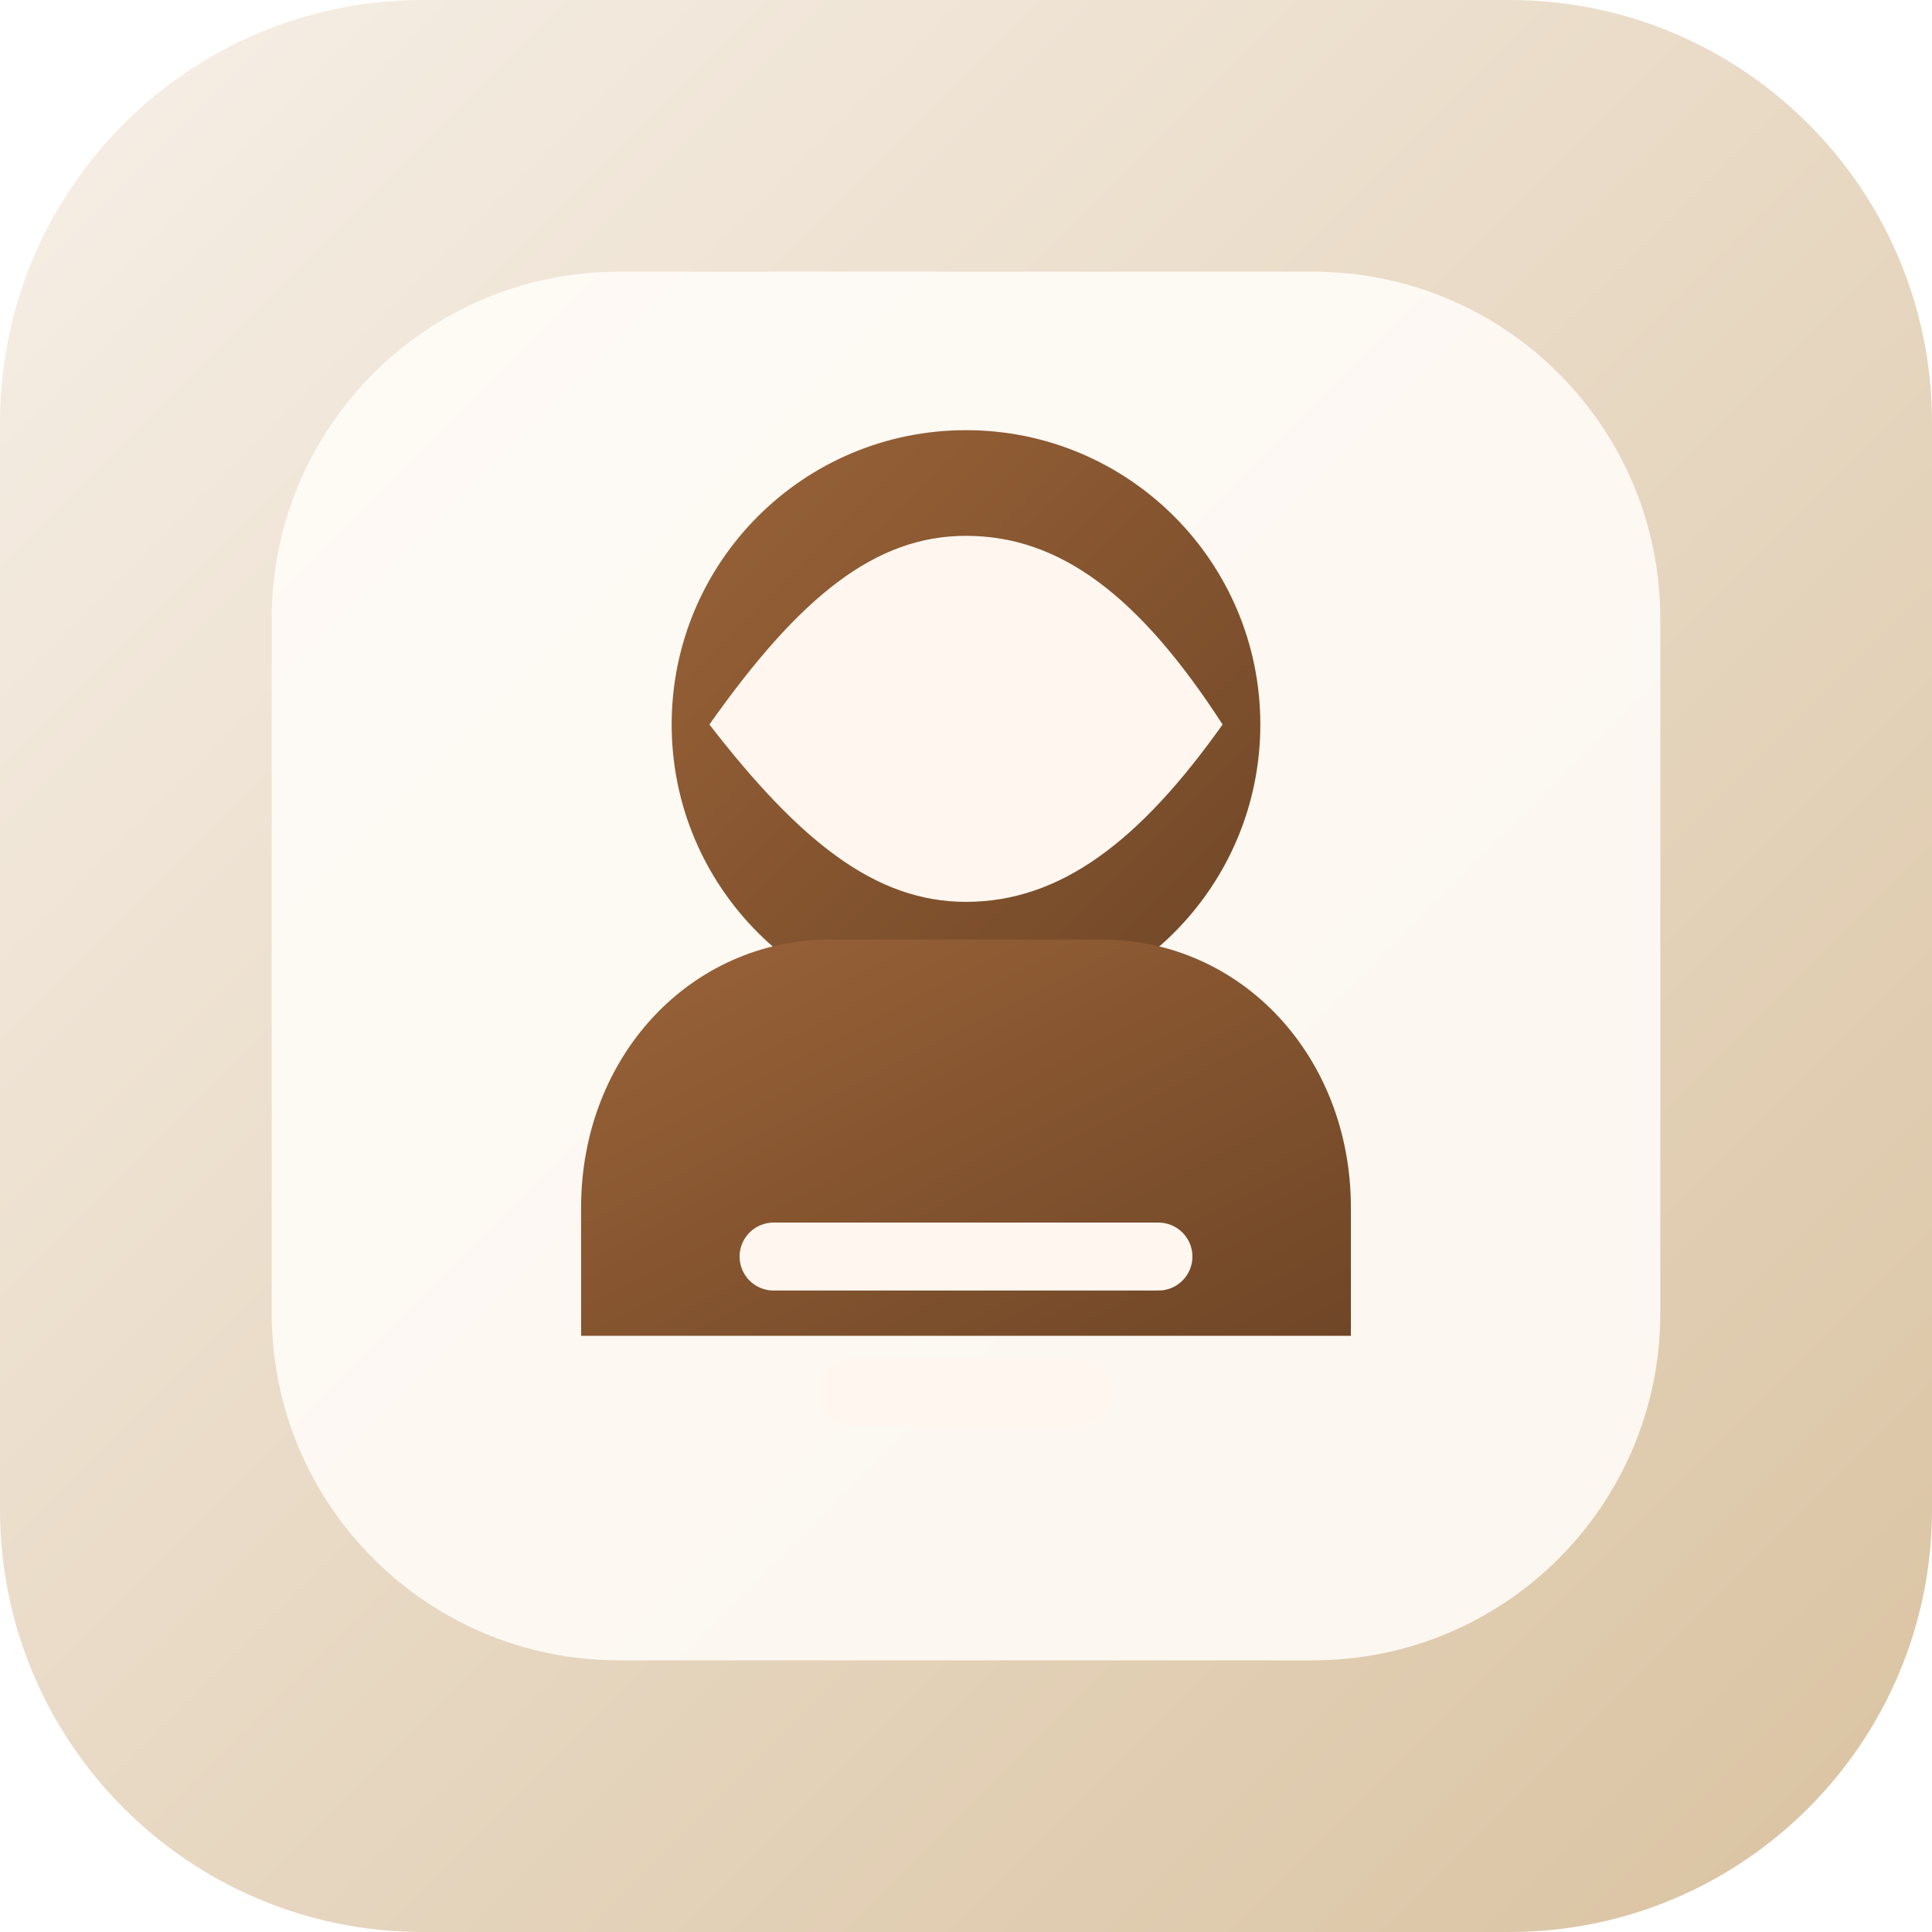
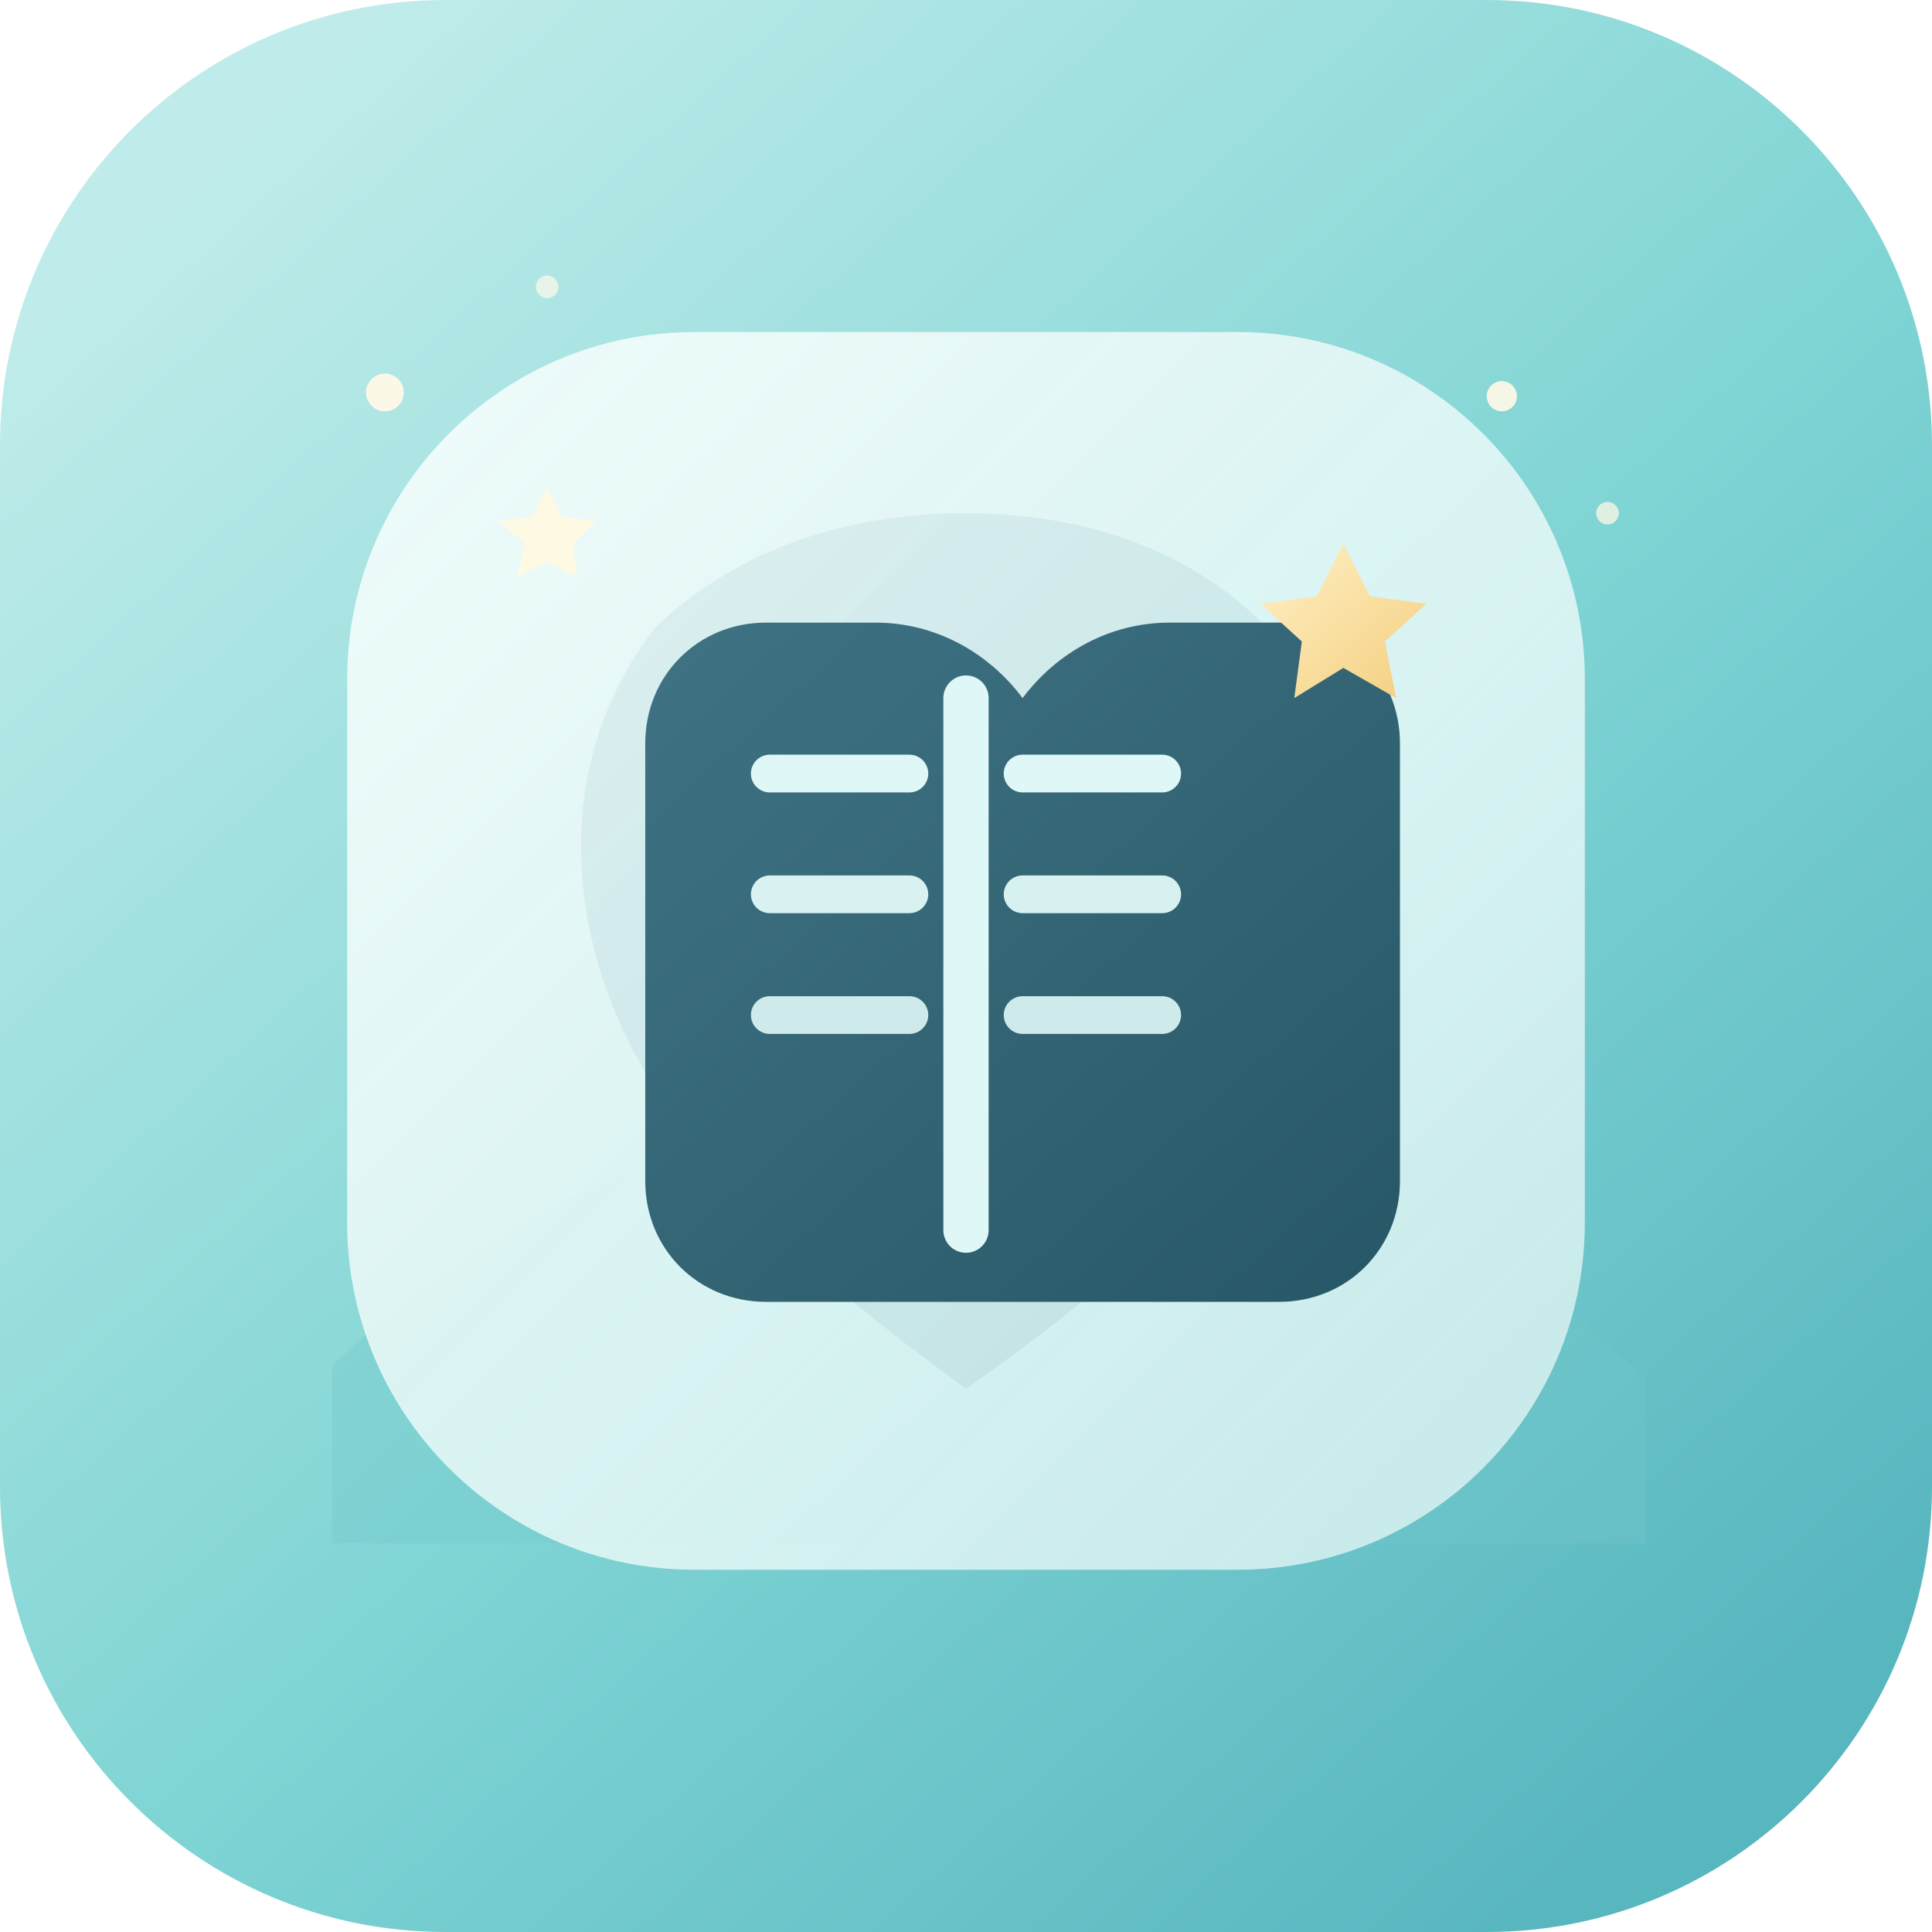
<svg xmlns="http://www.w3.org/2000/svg" viewBox="0 0 512 512">
  <defs>
-     <linearGradient id="bg" x1="0%" x2="100%" y1="0%" y2="100%">
-       <stop offset="0%" stop-color="#f7f0e8" />
-       <stop offset="100%" stop-color="#d9c2a0" />
+     <linearGradient id="bg" x1="12%" y1="8%" x2="88%" y2="92%">
+       <stop offset="0%" stop-color="#bfecea" />
+       <stop offset="55%" stop-color="#7fd4d4" />
+       <stop offset="100%" stop-color="#58b6bf" />
    </linearGradient>
-     <linearGradient id="accent" x1="0%" x2="100%" y1="0%" y2="100%">
-       <stop offset="0%" stop-color="#9a6338" />
-       <stop offset="100%" stop-color="#6f4627" />
+     <linearGradient id="card" x1="0%" y1="0%" x2="100%" y2="100%">
+       <stop offset="0%" stop-color="#f7fffe" stop-opacity="0.96" />
+       <stop offset="100%" stop-color="#d9f2f1" stop-opacity="0.88" />
+     </linearGradient>
+     <linearGradient id="ink" x1="0%" y1="0%" x2="100%" y2="100%">
+       <stop offset="0%" stop-color="#3f7384" />
+       <stop offset="100%" stop-color="#275766" />
+     </linearGradient>
+     <linearGradient id="gold" x1="0%" y1="0%" x2="100%" y2="100%">
+       <stop offset="0%" stop-color="#fff1c7" />
+       <stop offset="100%" stop-color="#f4ce7e" />
    </linearGradient>
  </defs>
-   <rect width="512" height="512" rx="112" fill="url(#bg)" />
-   <rect x="72" y="72" width="368" height="368" rx="92" fill="rgba(255,252,247,0.9)" />
-   <circle cx="256" cy="192" r="78" fill="url(#accent)" />
-   <path d="M188 192c24-34 44-50 68-50 25 0 46 16 68 50-22 31-43 47-68 47-24 0-44-16-68-47z" fill="#fff7ef" />
-   <path d="M154 320c0-40 29-71 66-71h72c37 0 66 31 66 71v34H154z" fill="url(#accent)" />
-   <path d="M205 333h102" stroke="#fff7ef" stroke-linecap="round" stroke-width="18" />
-   <path d="M226 369h60" stroke="#fff7ef" stroke-linecap="round" stroke-width="18" />
+   <rect width="512" height="512" rx="118" fill="url(#bg)" />
+   <circle cx="102" cy="104" r="5" fill="#fff9e8" opacity="0.95" />
+   <circle cx="145" cy="76" r="3" fill="#fff9e8" opacity="0.7" />
+   <circle cx="398" cy="105" r="4" fill="#fff9e8" opacity="0.92" />
+   <circle cx="426" cy="136" r="3" fill="#fff9e8" opacity="0.75" />
+   <path d="M88 362c43-42 104-70 171-70 70 0 132 29 177 73v44H88z" fill="#72c5c9" opacity="0.32" />
+   <rect x="92" y="88" width="328" height="328" rx="92" fill="url(#card)" opacity="0.94" />
+   <path d="M174 166c20-19 48-30 82-30 60 0 102 36 102 88 0 64-52 109-102 144-48-35-102-80-102-144 0-23 8-43 20-58z" fill="url(#ink)" opacity="0.08" />
+   <path d="M171 197c0-18 14-32 32-32h29c16 0 30 8 39 20 9-12 23-20 39-20h29c18 0 32 14 32 32v116c0 18-14 32-32 32H203c-18 0-32-14-32-32z" fill="url(#ink)" />
+   <path d="M256 185v141" stroke="#dff8f7" stroke-width="12" stroke-linecap="round" />
+   <path d="M204 205h37" stroke="#dff8f7" stroke-width="10" stroke-linecap="round" />
+   <path d="M271 205h37" stroke="#dff8f7" stroke-width="10" stroke-linecap="round" />
+   <path d="M204 237h37" stroke="#dff8f7" stroke-width="10" stroke-linecap="round" opacity="0.95" />
+   <path d="M271 237h37" stroke="#dff8f7" stroke-width="10" stroke-linecap="round" opacity="0.95" />
+   <path d="M204 269h37" stroke="#dff8f7" stroke-width="10" stroke-linecap="round" opacity="0.9" />
+   <path d="M271 269h37" stroke="#dff8f7" stroke-width="10" stroke-linecap="round" opacity="0.9" />
+   <path d="M356 144l7 14 15 2-11 10 3 15-14-8-13 8 2-15-11-10 15-2z" fill="url(#gold)" />
+   <path d="M145 129l4 8 9 1-6 6 1 9-8-4-8 4 2-9-7-6 9-1z" fill="#fff8e1" opacity="0.92" />
</svg>
